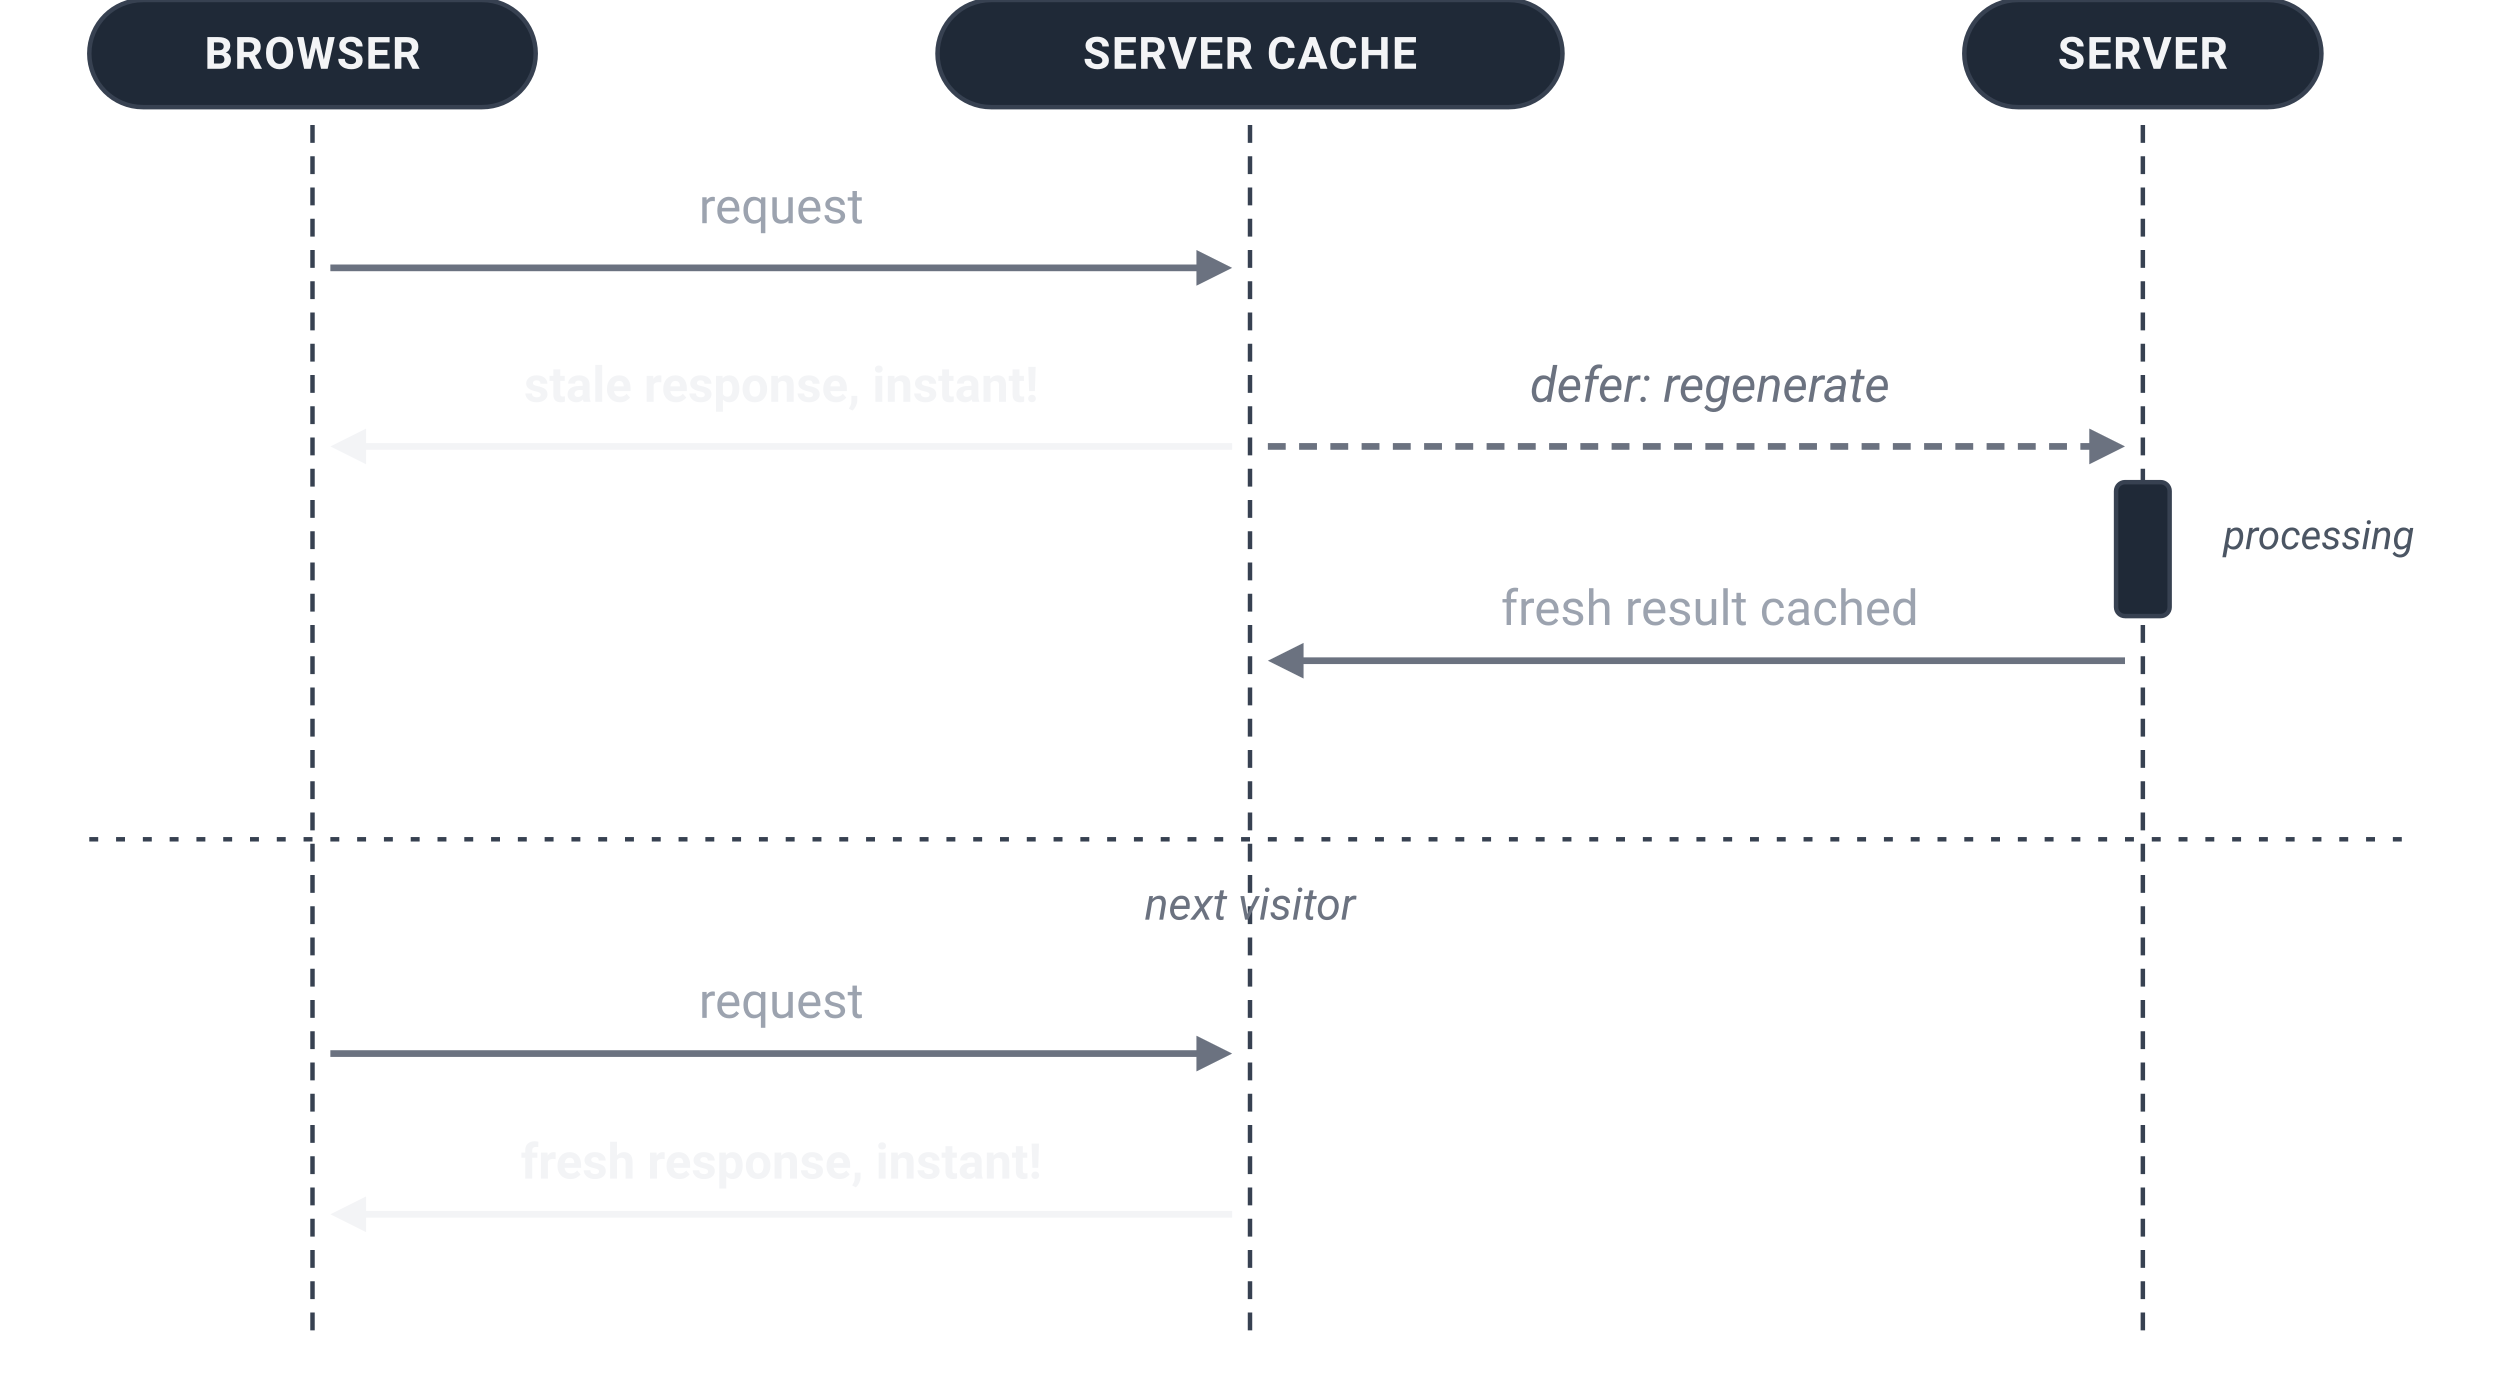
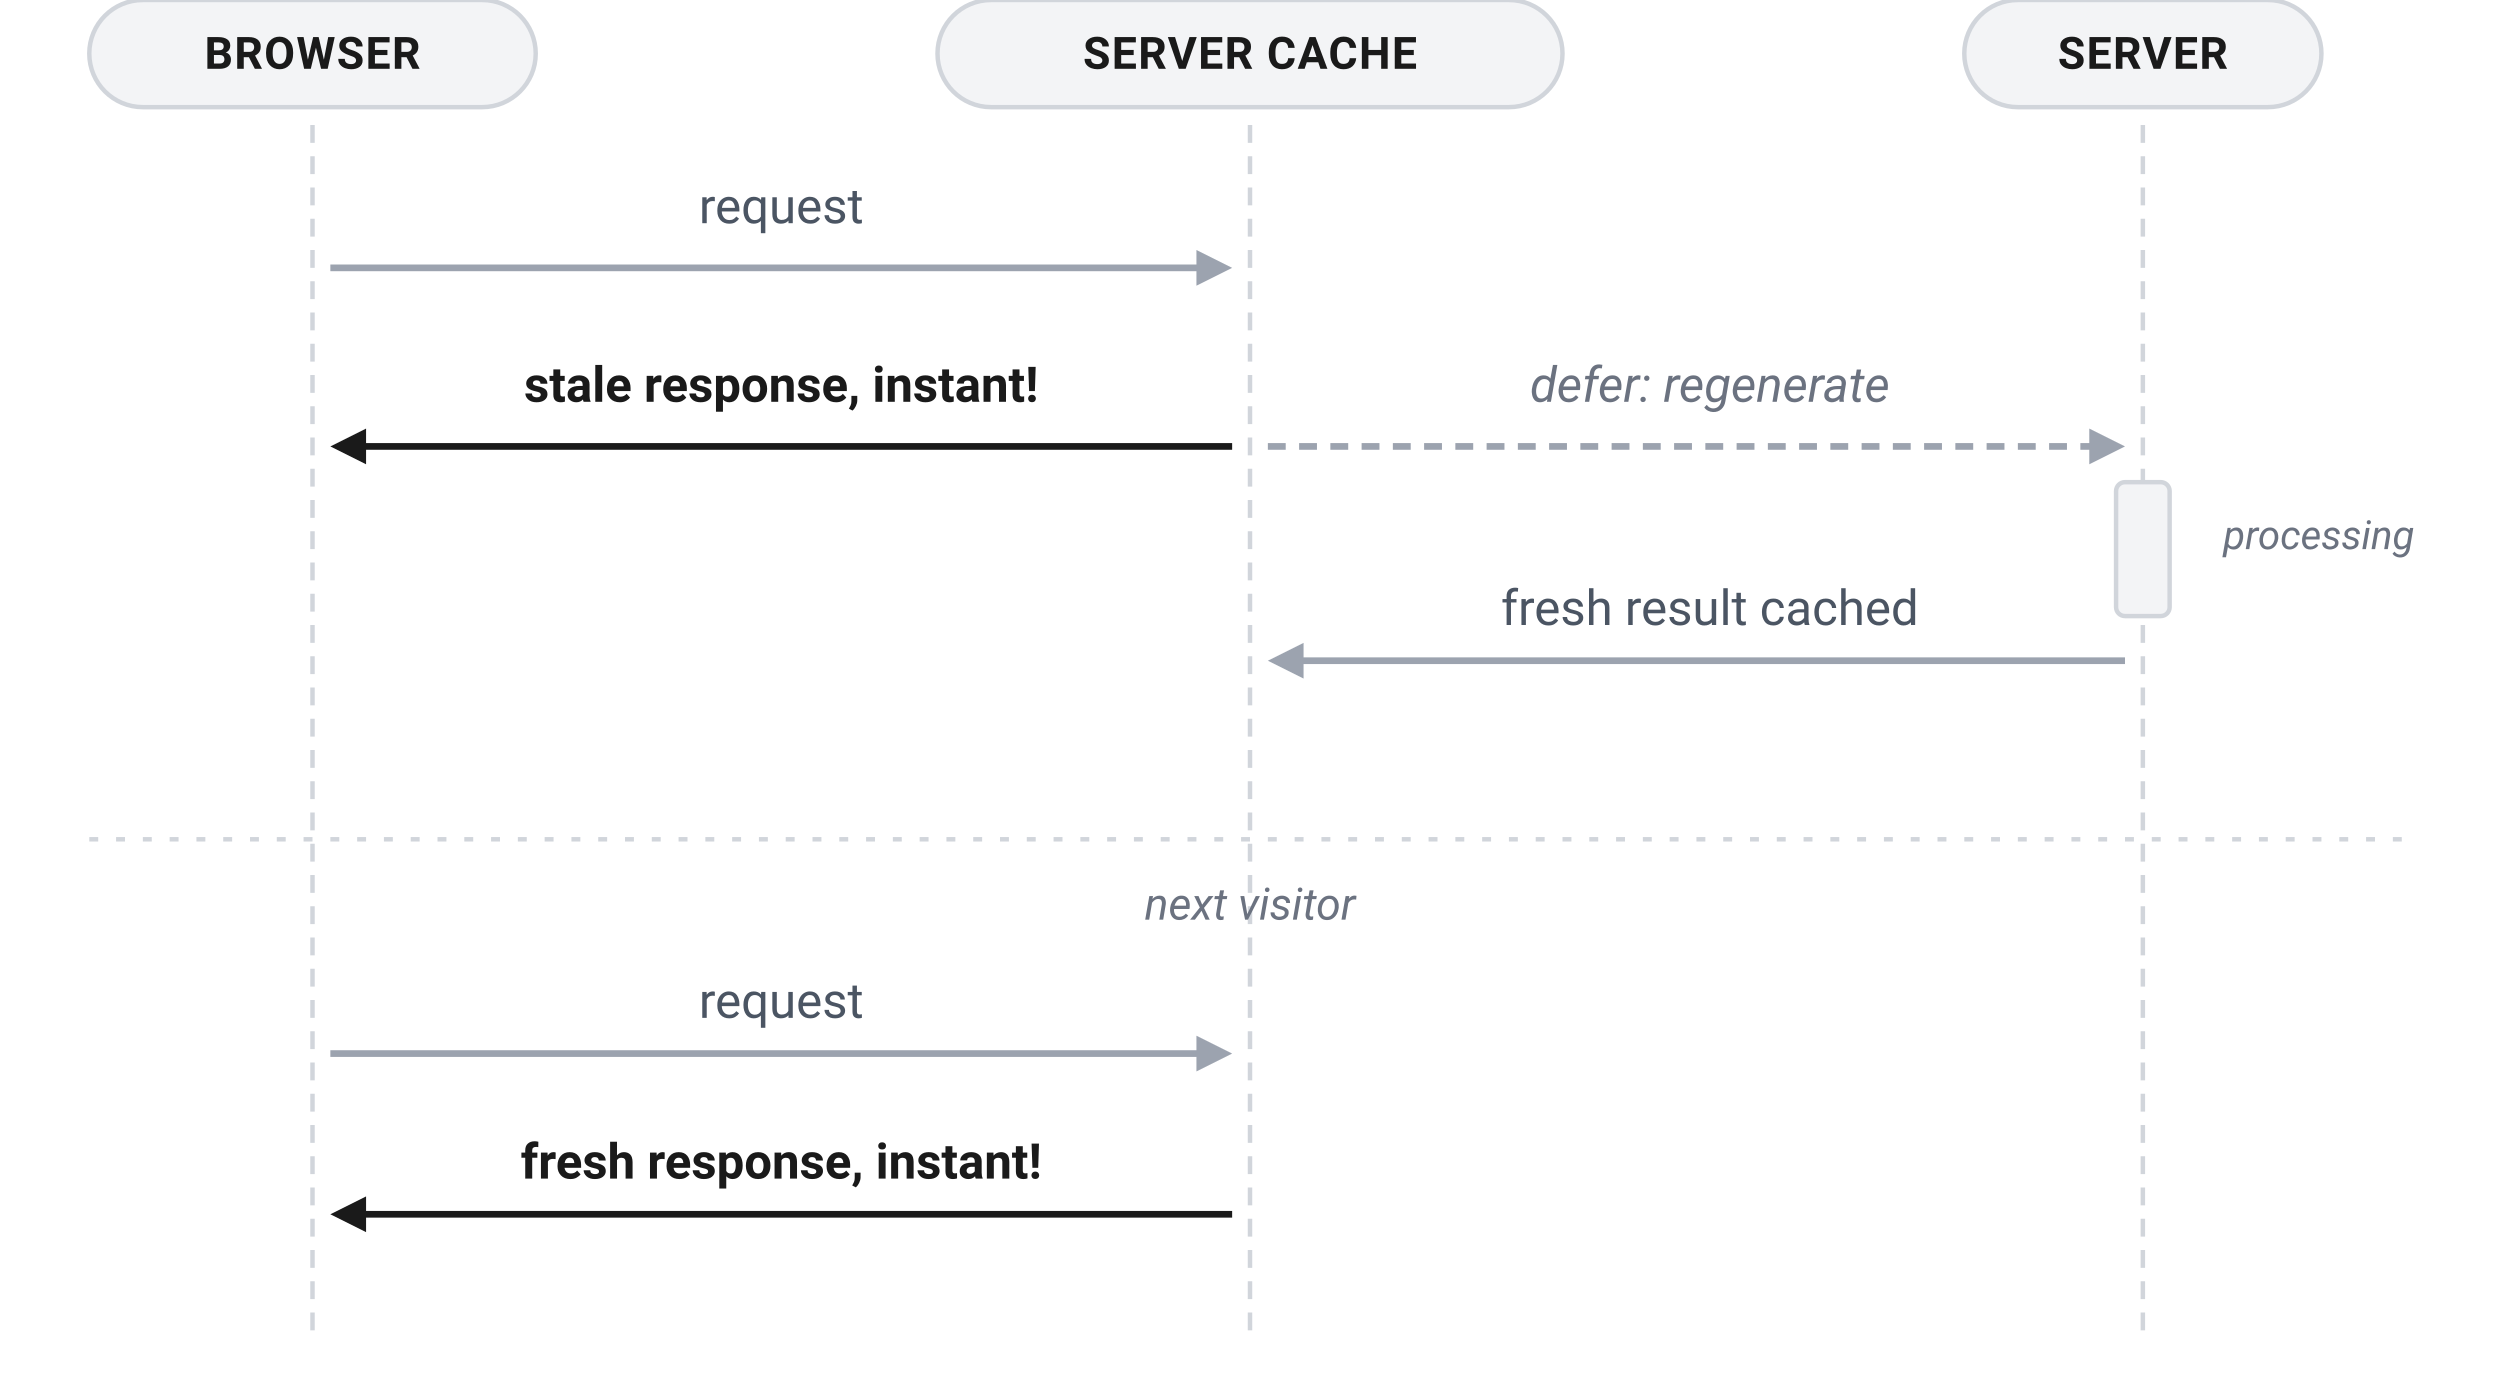
<svg xmlns="http://www.w3.org/2000/svg" viewBox="0 0 560 310" fill="none" style="font-family: ui-sans-serif, system-ui, -apple-system, BlinkMacSystemFont, 'Segoe UI', Roboto, 'Helvetica Neue', Arial, sans-serif">
-   <rect x="20" y="0" width="100" height="24" rx="12" fill="#1f2937" stroke="#374151" stroke-width="1" />
-   <text x="70" y="12" text-anchor="middle" dominant-baseline="central" fill="#f3f4f6" font-size="10" font-weight="600" letter-spacing="0.03em">BROWSER</text>
-   <rect x="210" y="0" width="140" height="24" rx="12" fill="#1f2937" stroke="#374151" stroke-width="1" />
-   <text x="280" y="12" text-anchor="middle" dominant-baseline="central" fill="#f3f4f6" font-size="10" font-weight="600" letter-spacing="0.03em">SERVER CACHE</text>
-   <rect x="440" y="0" width="80" height="24" rx="12" fill="#1f2937" stroke="#374151" stroke-width="1" />
-   <text x="480" y="12" text-anchor="middle" dominant-baseline="central" fill="#f3f4f6" font-size="10" font-weight="600" letter-spacing="0.03em">SERVER</text>
-   <line x1="70" y1="28" x2="70" y2="300" stroke="#374151" stroke-width="1" stroke-dasharray="4 3" />
-   <line x1="280" y1="28" x2="280" y2="300" stroke="#374151" stroke-width="1" stroke-dasharray="4 3" />
-   <line x1="480" y1="28" x2="480" y2="300" stroke="#374151" stroke-width="1" stroke-dasharray="4 3" />
-   <line x1="74" y1="60" x2="272" y2="60" stroke="#6b7280" stroke-width="1.5" />
-   <polygon points="268,56 268,64 276,60" fill="#6b7280" />
-   <text x="175" y="50" text-anchor="middle" fill="#9ca3af" font-size="11">request</text>
-   <line x1="276" y1="100" x2="78" y2="100" stroke="#f3f4f6" stroke-width="1.5" />
-   <polygon points="82,96 82,104 74,100" fill="#f3f4f6" />
-   <text x="175" y="90" text-anchor="middle" fill="#f3f4f6" font-size="11" font-weight="600">stale response, instant!</text>
-   <line x1="284" y1="100" x2="472" y2="100" stroke="#6b7280" stroke-width="1.5" stroke-dasharray="4 3" />
-   <polygon points="468,96 468,104 476,100" fill="#6b7280" />
+   <rect x="20" y="0" width="100" height="24" rx="12" fill="#f3f4f6" stroke="#d1d5db" stroke-width="1" />
+   <text x="70" y="12" text-anchor="middle" dominant-baseline="central" fill="#1a1a1a" font-size="10" font-weight="600" letter-spacing="0.03em">BROWSER</text>
+   <rect x="210" y="0" width="140" height="24" rx="12" fill="#f3f4f6" stroke="#d1d5db" stroke-width="1" />
+   <text x="280" y="12" text-anchor="middle" dominant-baseline="central" fill="#1a1a1a" font-size="10" font-weight="600" letter-spacing="0.03em">SERVER CACHE</text>
+   <rect x="440" y="0" width="80" height="24" rx="12" fill="#f3f4f6" stroke="#d1d5db" stroke-width="1" />
+   <text x="480" y="12" text-anchor="middle" dominant-baseline="central" fill="#1a1a1a" font-size="10" font-weight="600" letter-spacing="0.03em">SERVER</text>
+   <line x1="70" y1="28" x2="70" y2="300" stroke="#d1d5db" stroke-width="1" stroke-dasharray="4 3" />
+   <line x1="280" y1="28" x2="280" y2="300" stroke="#d1d5db" stroke-width="1" stroke-dasharray="4 3" />
+   <line x1="480" y1="28" x2="480" y2="300" stroke="#d1d5db" stroke-width="1" stroke-dasharray="4 3" />
+   <line x1="74" y1="60" x2="272" y2="60" stroke="#9ca3af" stroke-width="1.5" />
+   <polygon points="268,56 268,64 276,60" fill="#9ca3af" />
+   <text x="175" y="50" text-anchor="middle" fill="#4b5563" font-size="11">request</text>
+   <line x1="276" y1="100" x2="78" y2="100" stroke="#1a1a1a" stroke-width="1.5" />
+   <polygon points="82,96 82,104 74,100" fill="#1a1a1a" />
+   <text x="175" y="90" text-anchor="middle" fill="#1a1a1a" font-size="11" font-weight="600">stale response, instant!</text>
+   <line x1="284" y1="100" x2="472" y2="100" stroke="#9ca3af" stroke-width="1.5" stroke-dasharray="4 3" />
+   <polygon points="468,96 468,104 476,100" fill="#9ca3af" />
  <text x="383" y="90" text-anchor="middle" fill="#6b7280" font-size="11" font-style="italic">defer: regenerate</text>
-   <rect x="474" y="108" width="12" height="30" rx="2" fill="#1f2937" stroke="#374151" stroke-width="1" />
-   <text x="498" y="123" fill="#4b5563" font-size="9" font-style="italic">processing</text>
-   <line x1="476" y1="148" x2="288" y2="148" stroke="#6b7280" stroke-width="1.5" />
-   <polygon points="292,144 292,152 284,148" fill="#6b7280" />
-   <text x="383" y="140" text-anchor="middle" fill="#9ca3af" font-size="11">fresh result cached</text>
-   <line x1="20" y1="188" x2="540" y2="188" stroke="#374151" stroke-width="1" stroke-dasharray="2 4" />
+   <rect x="474" y="108" width="12" height="30" rx="2" fill="#f3f4f6" stroke="#d1d5db" stroke-width="1" />
+   <text x="498" y="123" fill="#6b7280" font-size="9" font-style="italic">processing</text>
+   <line x1="476" y1="148" x2="288" y2="148" stroke="#9ca3af" stroke-width="1.5" />
+   <polygon points="292,144 292,152 284,148" fill="#9ca3af" />
+   <text x="383" y="140" text-anchor="middle" fill="#4b5563" font-size="11">fresh result cached</text>
+   <line x1="20" y1="188" x2="540" y2="188" stroke="#d1d5db" stroke-width="1" stroke-dasharray="2 4" />
  <text x="280" y="206" text-anchor="middle" fill="#6b7280" font-size="10" font-style="italic">next visitor</text>
-   <line x1="74" y1="236" x2="272" y2="236" stroke="#6b7280" stroke-width="1.5" />
-   <polygon points="268,232 268,240 276,236" fill="#6b7280" />
-   <text x="175" y="228" text-anchor="middle" fill="#9ca3af" font-size="11">request</text>
-   <line x1="276" y1="272" x2="78" y2="272" stroke="#f3f4f6" stroke-width="1.5" />
-   <polygon points="82,268 82,276 74,272" fill="#f3f4f6" />
-   <text x="175" y="264" text-anchor="middle" fill="#f3f4f6" font-size="11" font-weight="600">fresh response, instant!</text>
+   <line x1="74" y1="236" x2="272" y2="236" stroke="#9ca3af" stroke-width="1.5" />
+   <polygon points="268,232 268,240 276,236" fill="#9ca3af" />
+   <text x="175" y="228" text-anchor="middle" fill="#4b5563" font-size="11">request</text>
+   <line x1="276" y1="272" x2="78" y2="272" stroke="#1a1a1a" stroke-width="1.5" />
+   <polygon points="82,268 82,276 74,272" fill="#1a1a1a" />
+   <text x="175" y="264" text-anchor="middle" fill="#1a1a1a" font-size="11" font-weight="600">fresh response, instant!</text>
</svg>
